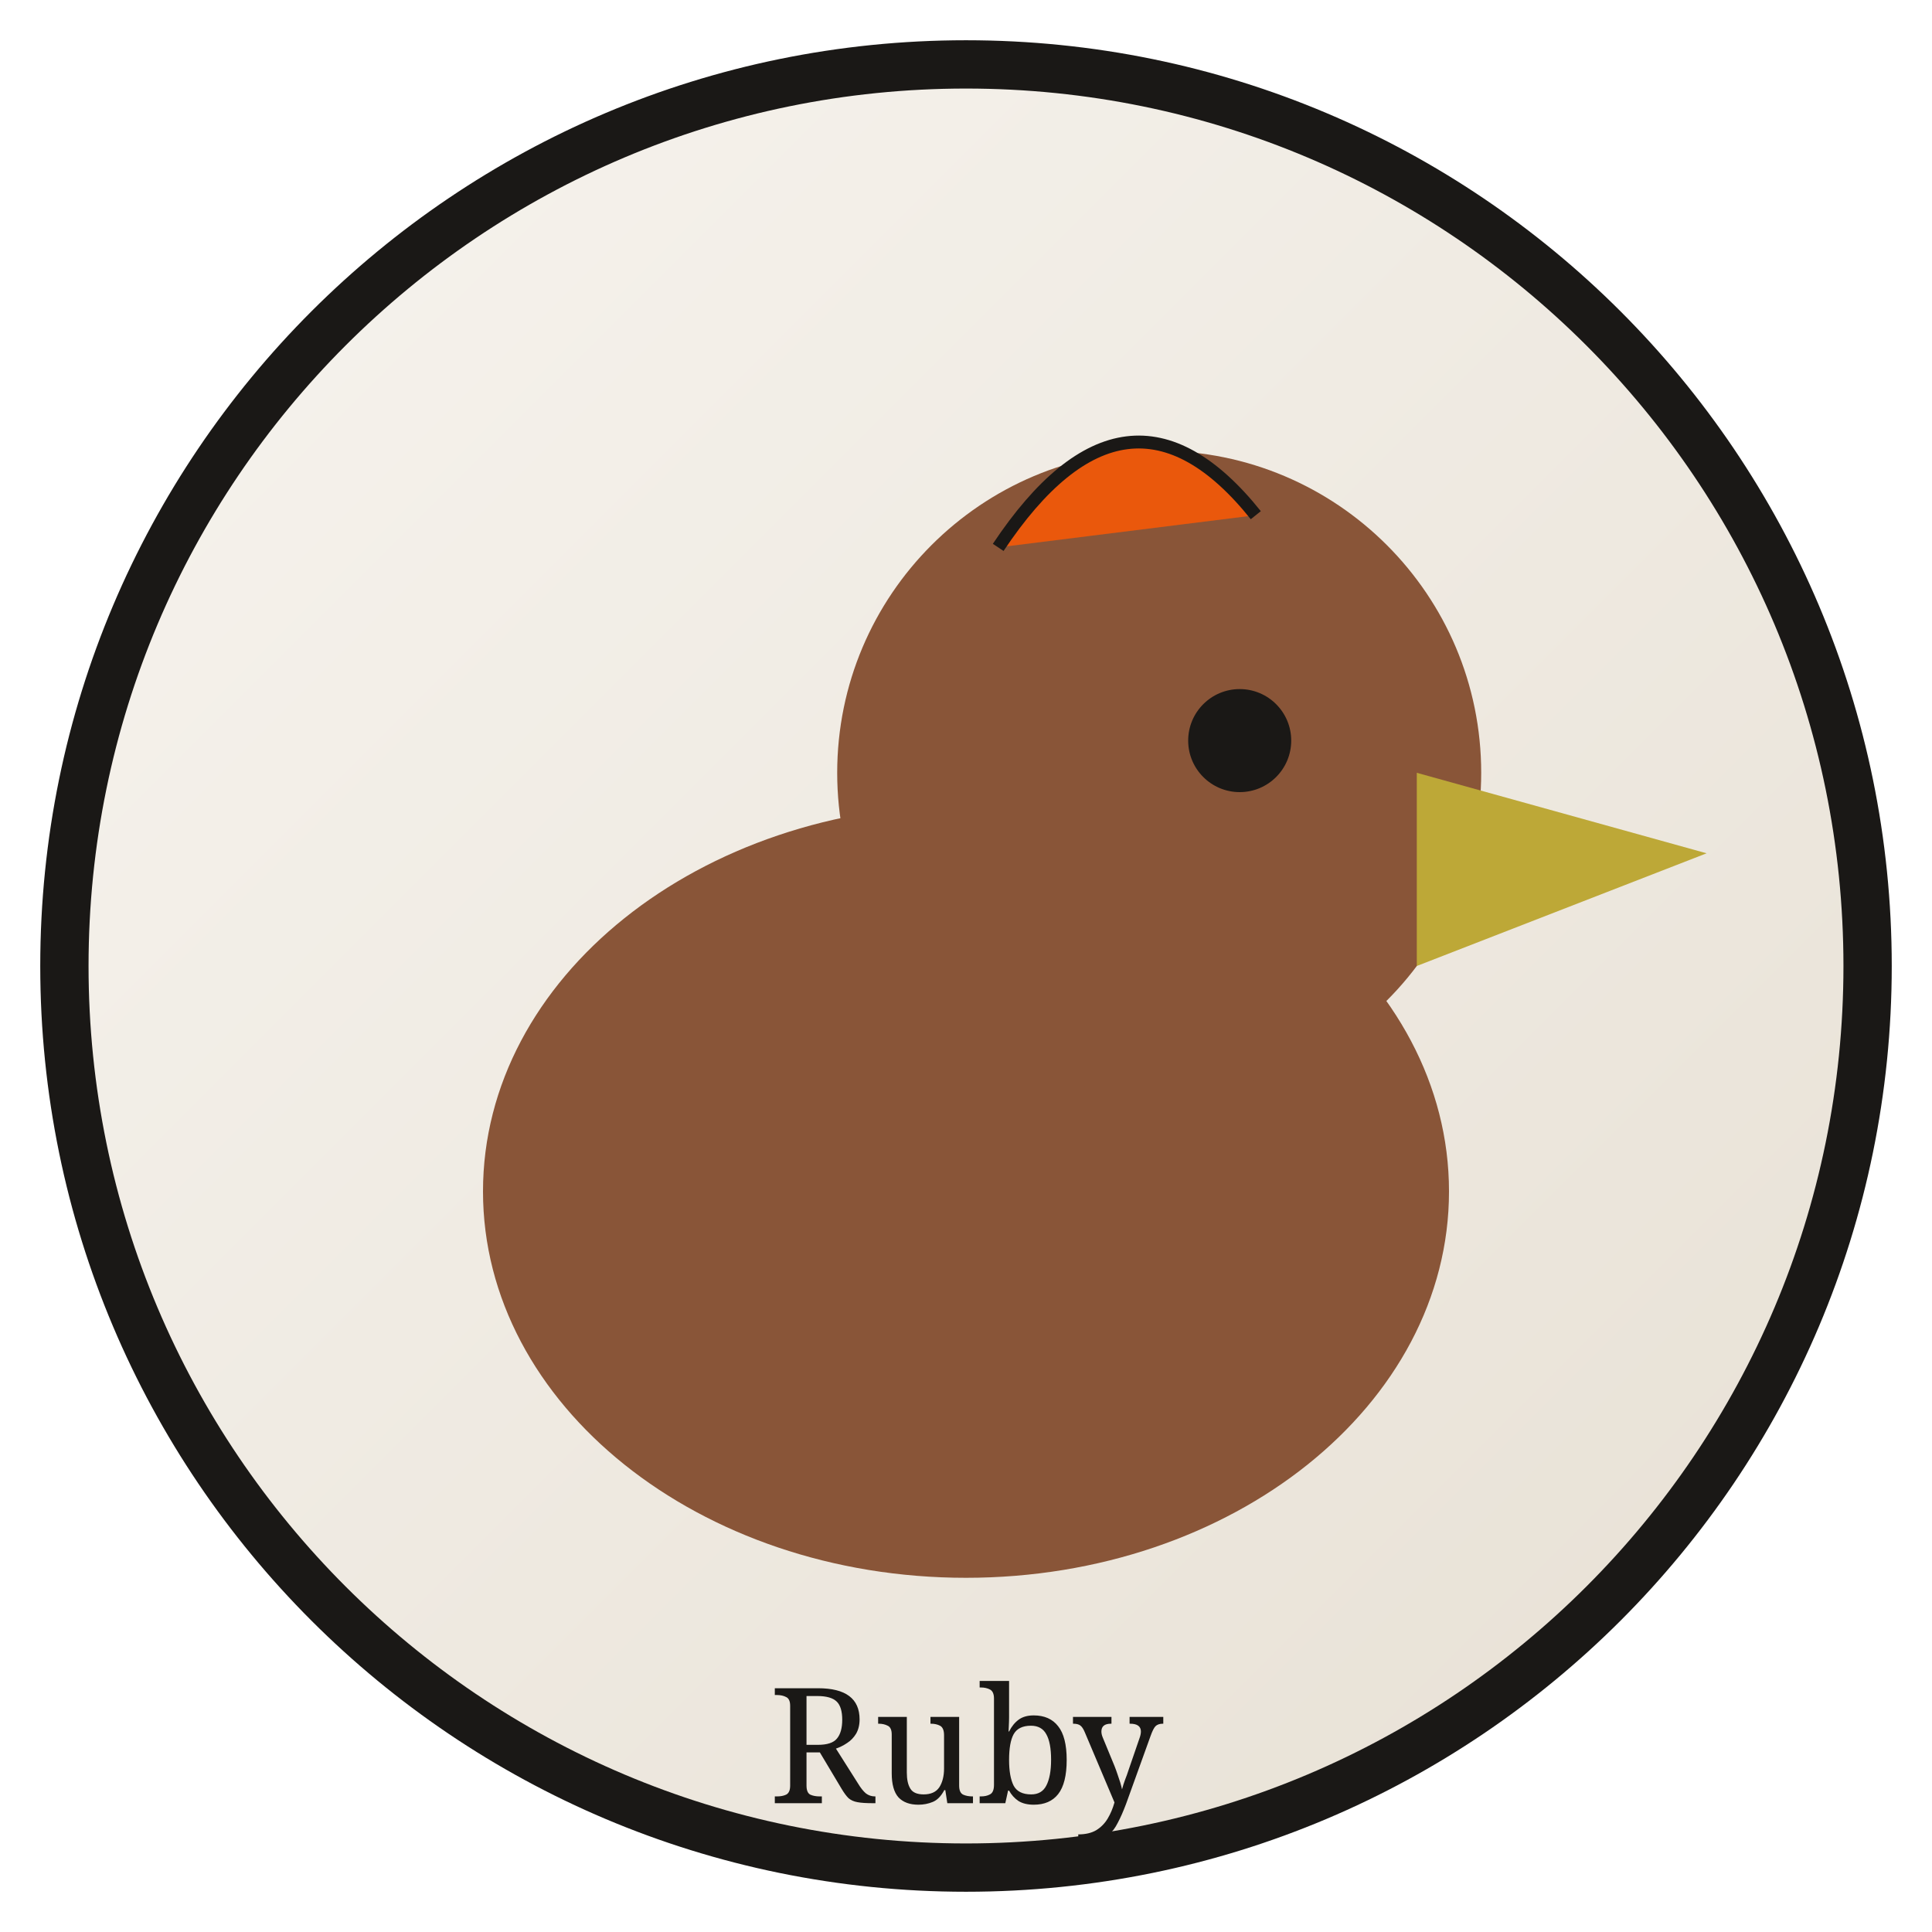
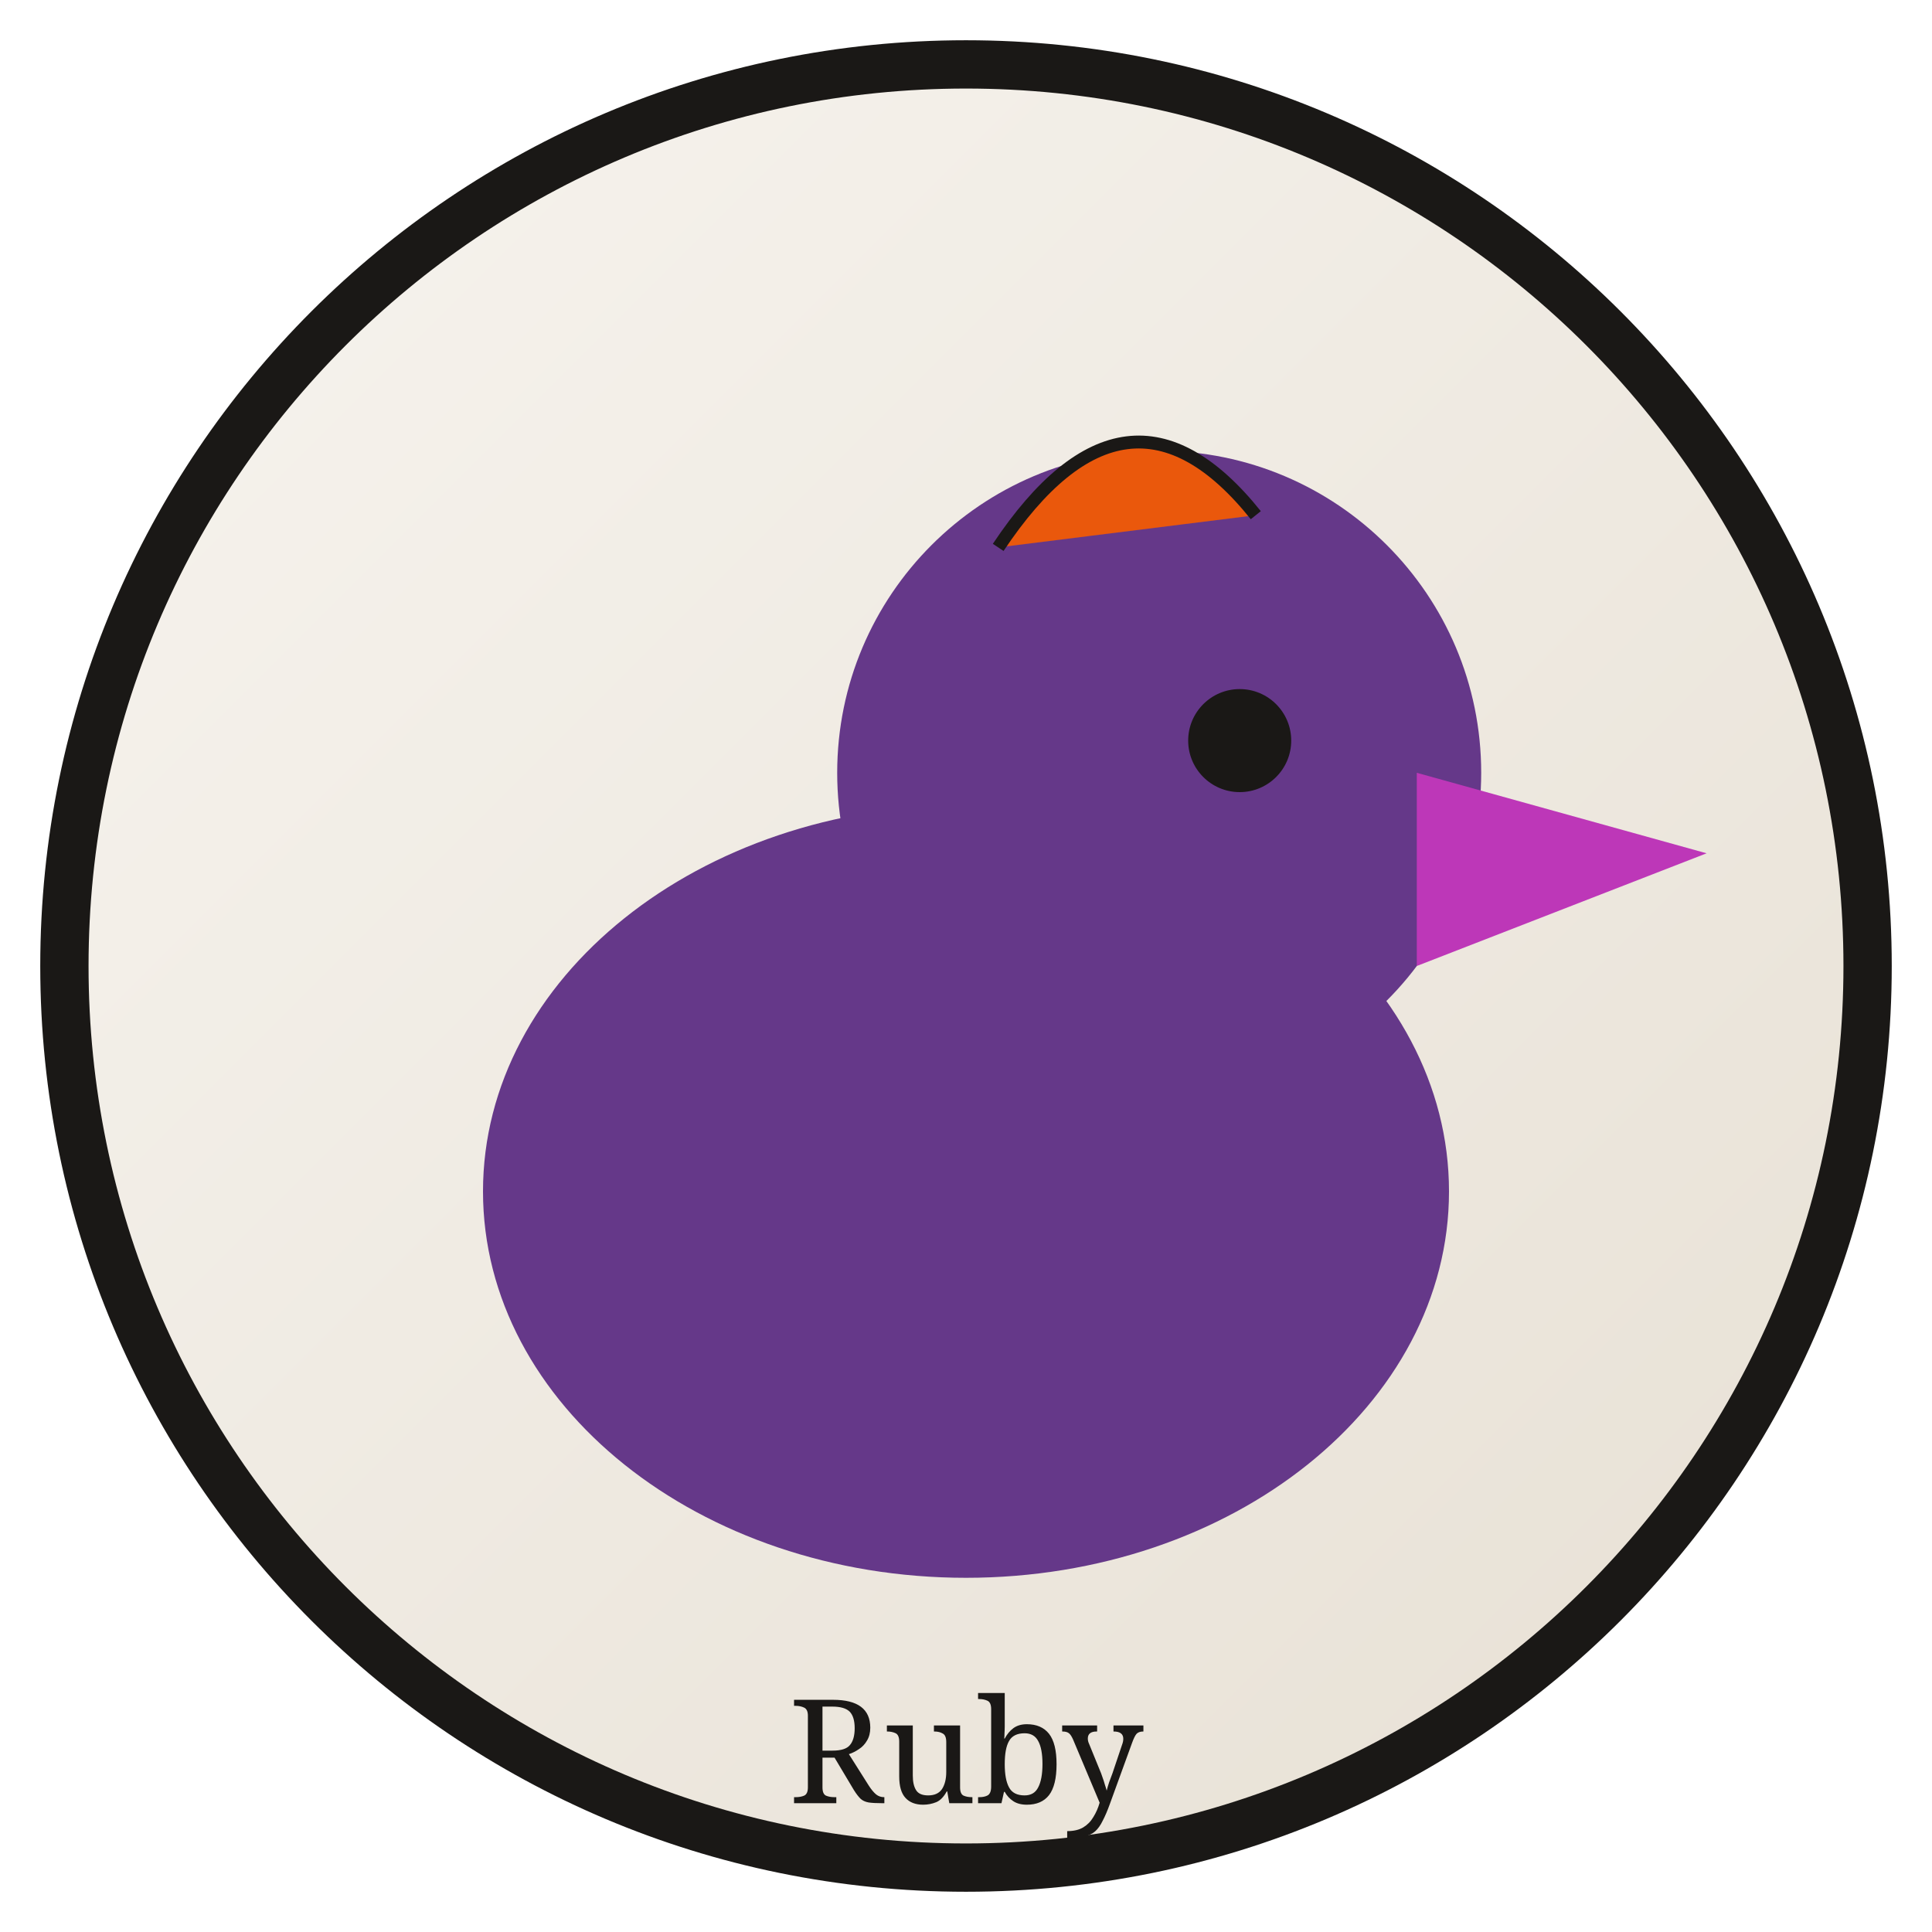
<svg xmlns="http://www.w3.org/2000/svg" viewBox="0 0 120 120" role="img" aria-label="Ruby">
  <defs>
    <linearGradient id="bg-ruby" x1="0" y1="0" x2="1" y2="1">
      <stop offset="0%" stop-color="#f7f4ef" />
      <stop offset="100%" stop-color="#e7e0d4" />
    </linearGradient>
  </defs>
  <circle cx="60" cy="60" r="56" fill="url(#bg-ruby)" stroke="#1a1816" stroke-width="3" />
-   <ellipse cx="60" cy="74" rx="30" ry="24" fill="#895538" />
-   <circle cx="72" cy="48" r="20" fill="#895538" />
-   <polygon points="88,48 106,53 88,60" fill="#bda837" />
+   <ellipse cx="60" cy="74" rx="30" ry="24" fill="#653889" />
+   <circle cx="72" cy="48" r="20" fill="#653889" />
+   <polygon points="88,48 106,53 88,60" fill="#bd37b8" />
  <circle cx="77" cy="46" r="3.2" fill="#1a1816" />
  <path d="M62 34 Q70 22 78 32" fill="#ea580c" stroke="#1a1816" stroke-width="0.8" />
-   <text x="60" y="112" text-anchor="middle" font-family="Georgia,serif" font-size="10" fill="#1a1816">Ruby</text>
+   <text x="60" y="112" text-anchor="middle" font-family="Georgia,serif" font-size="9" fill="#1a1816">Ruby</text>
</svg>
